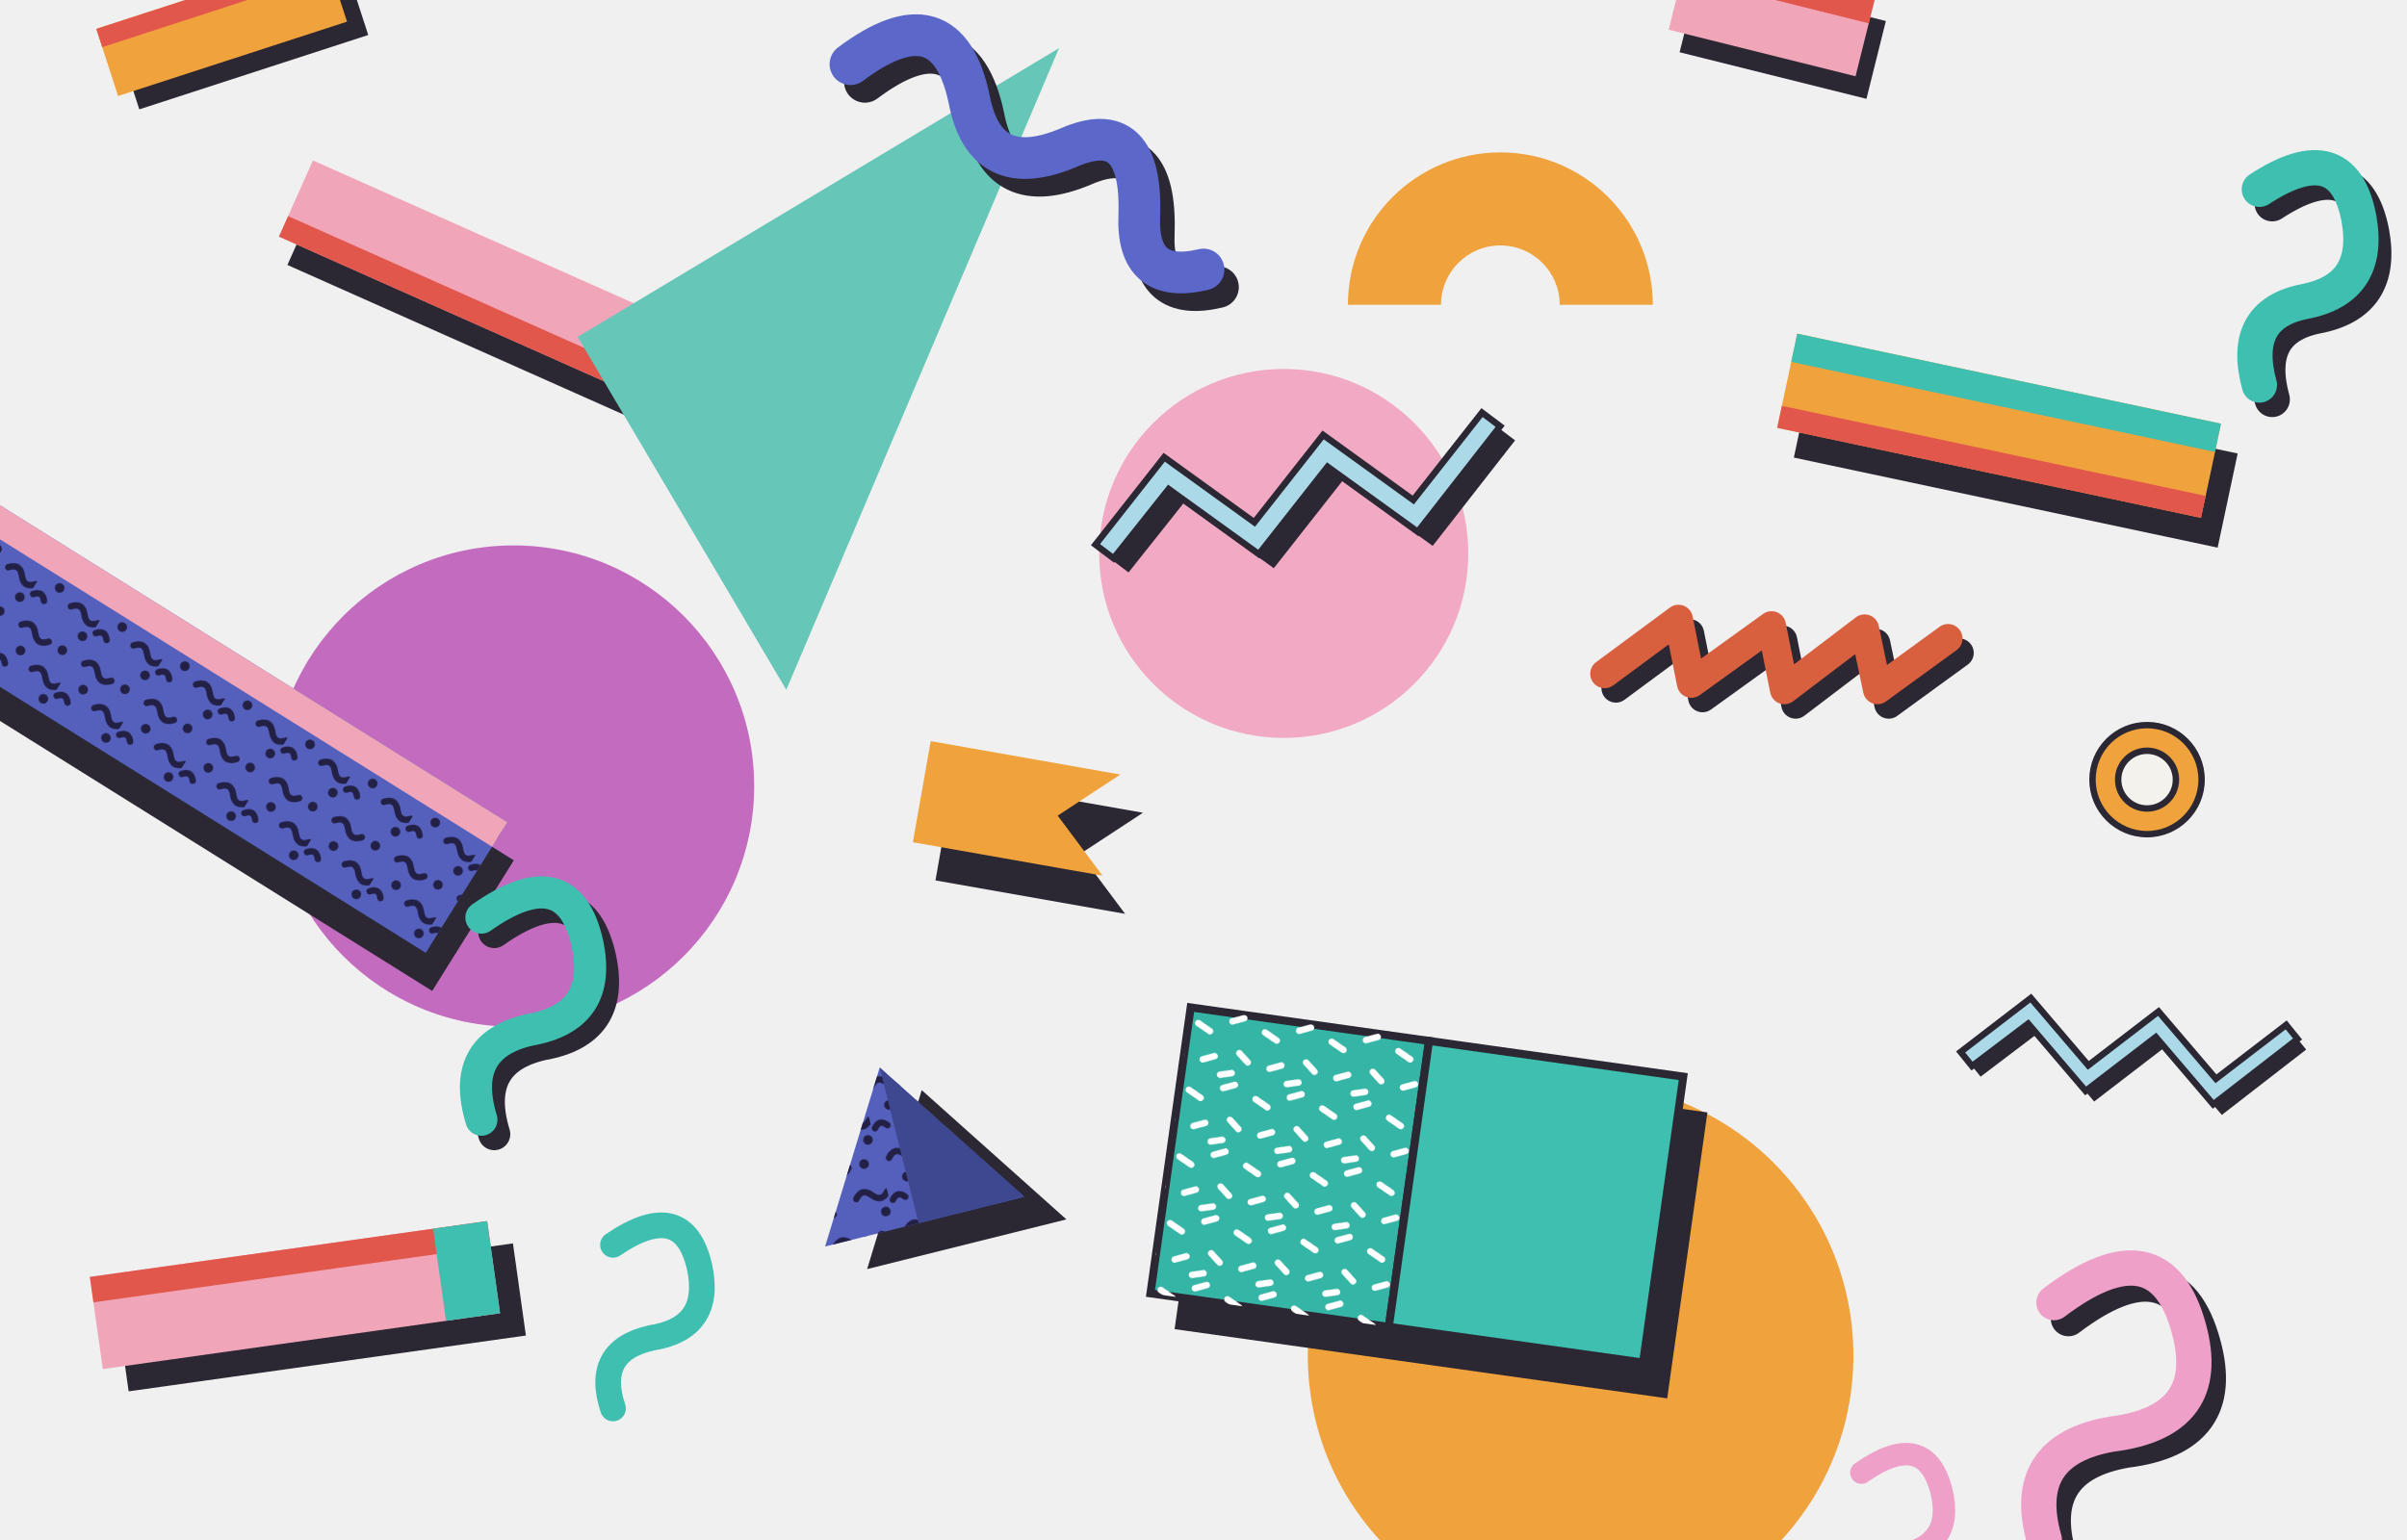
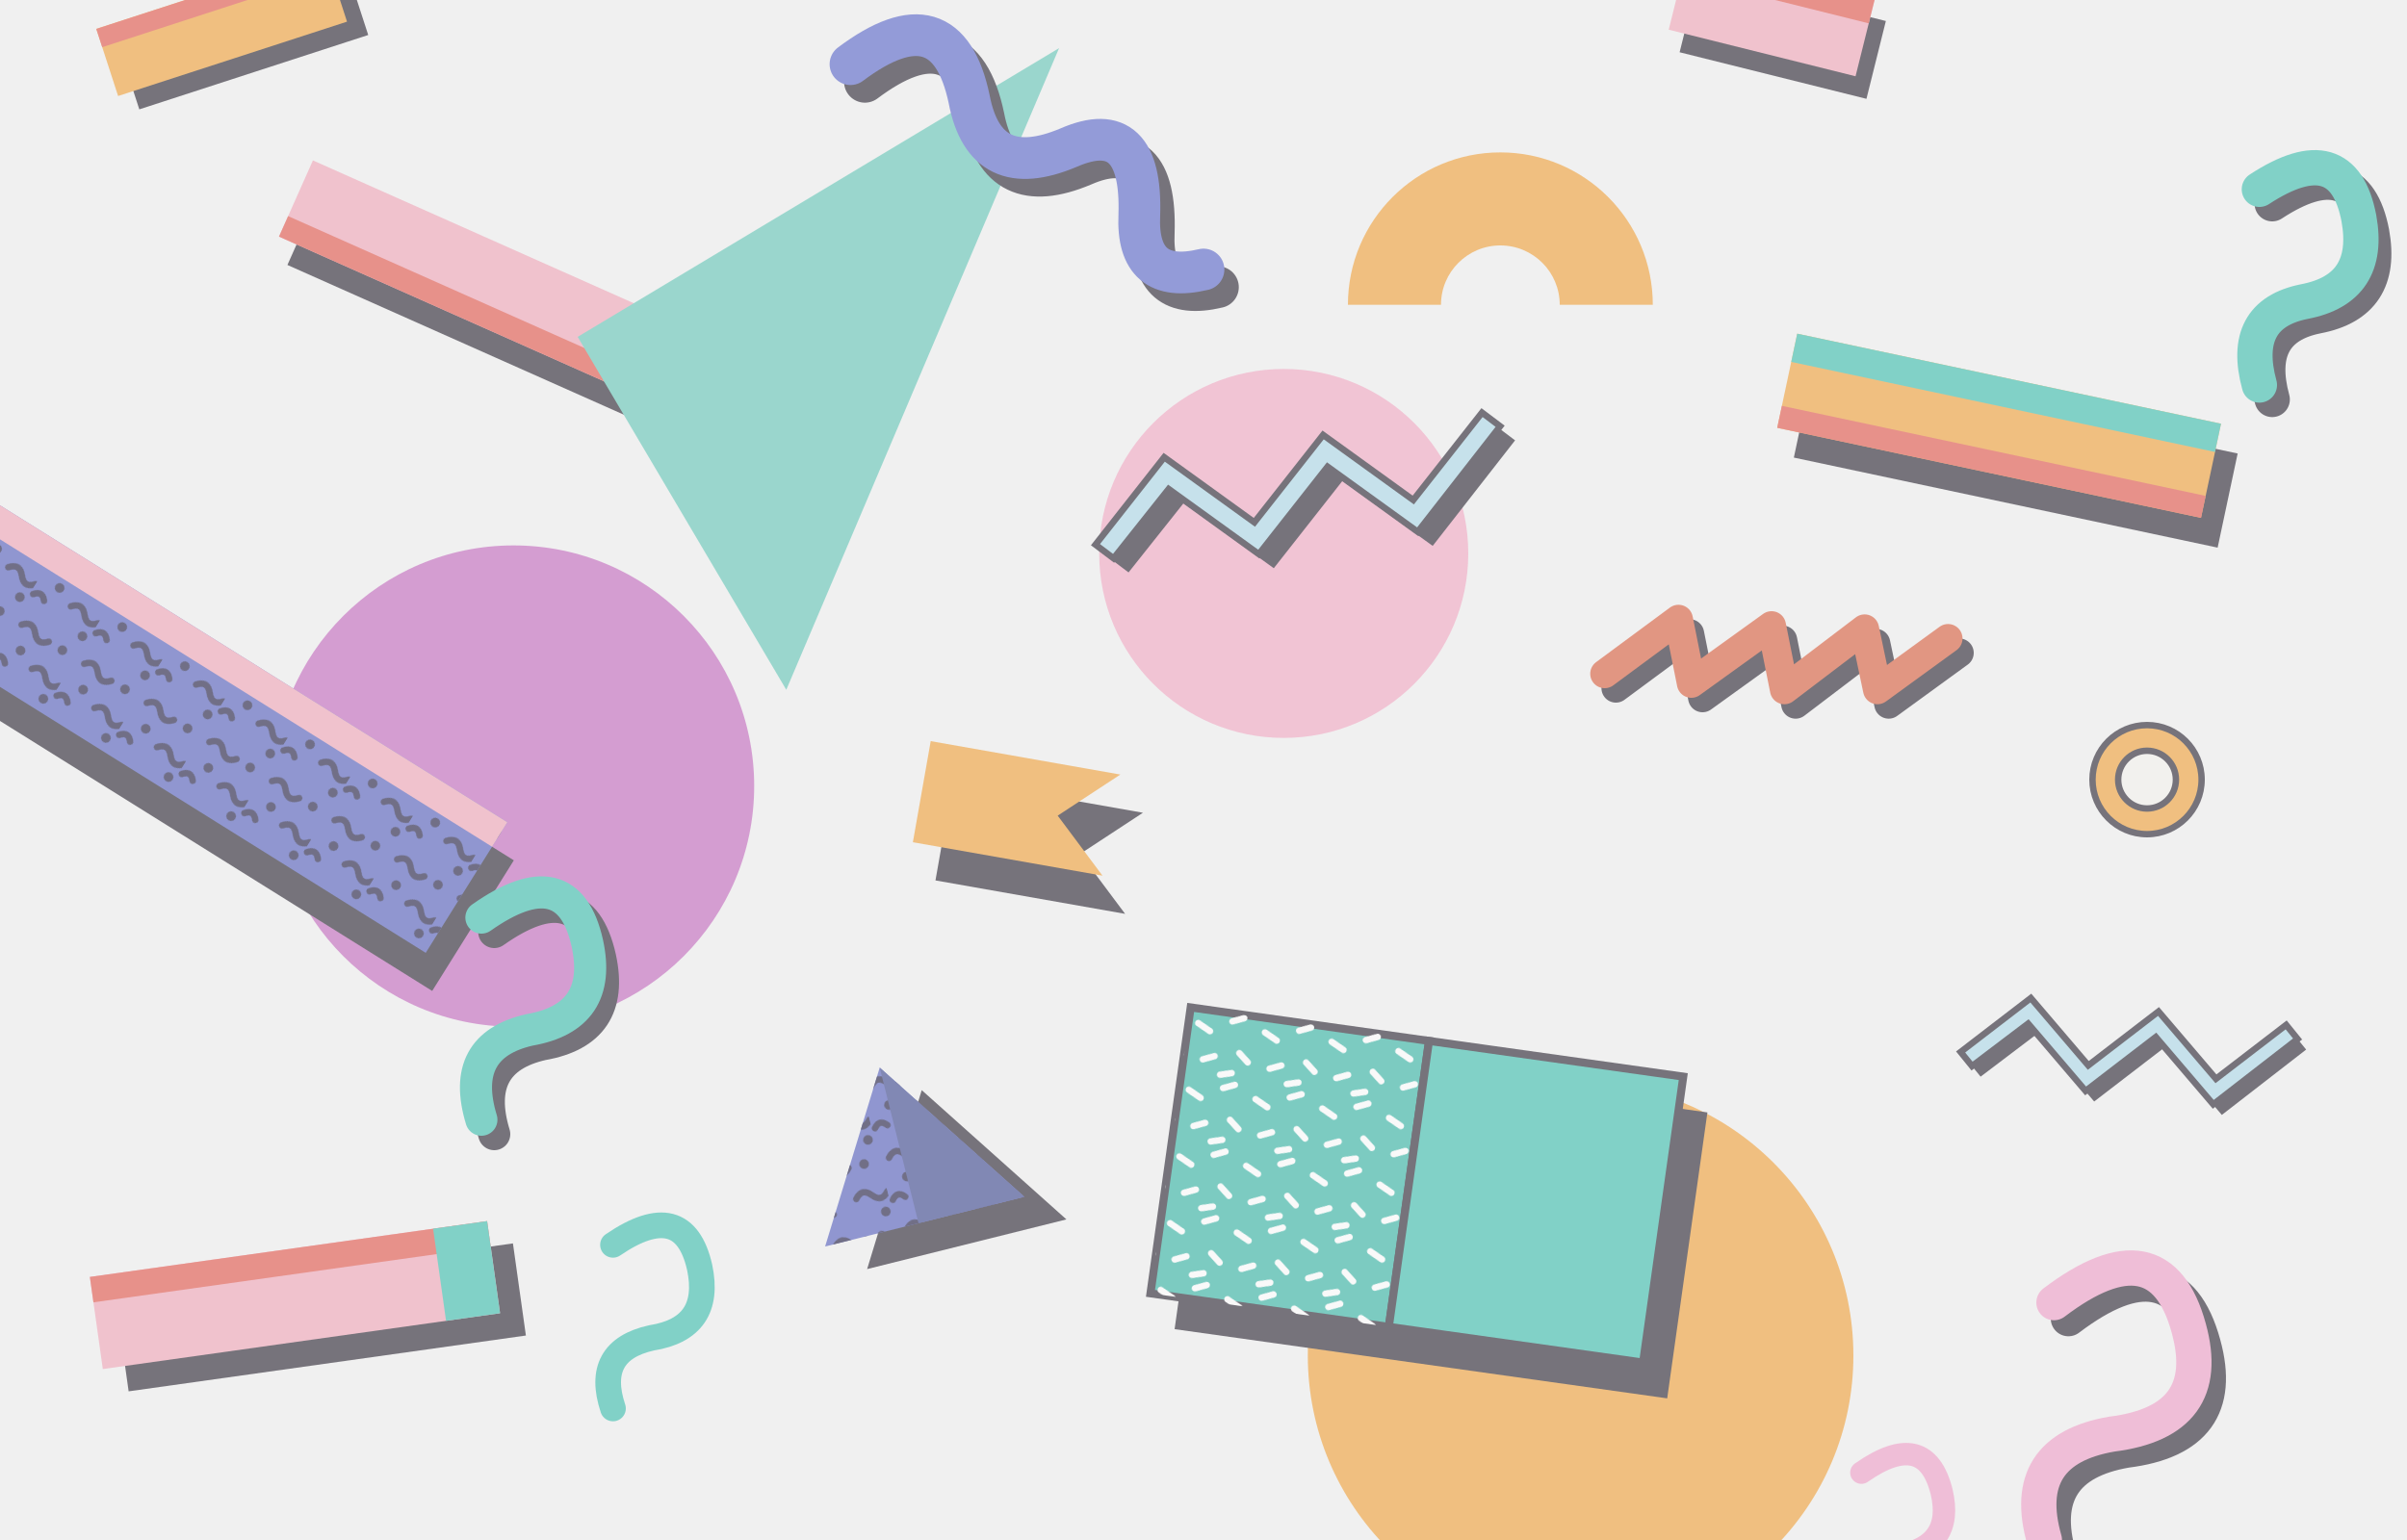
<svg xmlns="http://www.w3.org/2000/svg" width="1500" height="960" viewBox="0 0 1500 960">
  <defs>
    <pattern id="tz" width="46" height="46" patternUnits="userSpaceOnUse">
      <g fill="none" stroke="#232046" stroke-width="4" stroke-linecap="round">
        <path d="M6 10 q5 -6 10 0 t10 0" />
        <path d="M26 30 q5 -6 10 0 t10 0" />
        <path d="M2 36 q4 -5 8 0" />
      </g>
      <g fill="#232046">
        <circle cx="36" cy="10" r="3" />
        <circle cx="14" cy="24" r="3" />
        <circle cx="42" cy="42" r="3" />
      </g>
    </pattern>
    <pattern id="spr" width="42" height="42" patternUnits="userSpaceOnUse">
      <g stroke="#FFFFFF" stroke-width="4" stroke-linecap="round">
        <line x1="6" y1="9" x2="14" y2="13" />
        <line x1="27" y1="5" x2="34" y2="2" />
        <line x1="34" y1="24" x2="40" y2="29" />
        <line x1="12" y1="31" x2="19" y2="28" />
        <line x1="24" y1="39" x2="31" y2="37" />
      </g>
    </pattern>
  </defs>
-   <circle cx="320" cy="490" r="150" fill="#C36BBE" />
-   <circle cx="800" cy="345" r="115" fill="#F2A9C4" />
-   <circle cx="985" cy="845" r="170" fill="#F0A23C" />
-   <g transform="translate(60,18) rotate(-18)">
-     <rect x="10" y="12" width="150" height="44" fill="#2B2733" />
-     <rect x="0" y="0" width="150" height="44" fill="#F0A23C" />
-     <rect x="0" y="0" width="150" height="12" fill="#E2574C" />
+   <g opacity="0.62">
+     <circle cx="320" cy="490" r="150" fill="#C36BBE" />
+     <circle cx="800" cy="345" r="115" fill="#F2A9C4" />
+     <circle cx="985" cy="845" r="170" fill="#F0A23C" />
+     <g transform="translate(60,18) rotate(-18)">
+       <rect x="10" y="12" width="150" height="44" fill="#2B2733" />
+       <rect x="0" y="0" width="150" height="44" fill="#F0A23C" />
+       <rect x="0" y="0" width="150" height="12" fill="#E2574C" />
+     </g>
+     <g transform="translate(195,100) rotate(24)">
+       <rect x="12" y="14" width="230" height="52" fill="#2B2733" />
+       <rect x="0" y="0" width="230" height="52" fill="#F0A6B8" />
+       <rect x="0" y="38" width="230" height="14" fill="#E2574C" />
+     </g>
+     <polygon points="360,210 660,30 490,430" fill="#66C7B8" />
+     <path d="M530 40 q60 -45 74 22 q10 52 62 30 q46 -20 44 42 q-2 44 40 34" fill="none" stroke="#2B2733" stroke-width="26" stroke-linecap="round" transform="translate(9,11)" />
+     <path d="M530 40 q60 -45 74 22 q10 52 62 30 q46 -20 44 42 q-2 44 40 34" fill="none" stroke="#5B67C9" stroke-width="26" stroke-linecap="round" />
+     <path d="M840 190 A 95 95 0 0 1 1030 190 L 972 190 A 37 37 0 0 0 898 190 Z" fill="#F0A23C" />
+     <g transform="translate(1052,-30) rotate(14)">
+       <rect x="10" y="12" width="120" height="50" fill="#2B2733" />
+       <rect x="0" y="0" width="120" height="50" fill="#F0A6B8" />
+       <rect x="0" y="0" width="120" height="16" fill="#E2574C" />
+     </g>
+     <path d="M1408 118 q52 -34 62 18 q8 44 -34 52 q-40 8 -28 52" fill="none" stroke="#2B2733" stroke-width="22" stroke-linecap="round" transform="translate(8,9)" />
+     <path d="M1408 118 q52 -34 62 18 q8 44 -34 52 q-40 8 -28 52" fill="none" stroke="#3EBFAF" stroke-width="22" stroke-linecap="round" />
+     <g transform="translate(1120,208) rotate(12)">
+       <rect x="14" y="16" width="270" height="60" fill="#2B2733" />
+       <rect x="0" y="0" width="270" height="60" fill="#F0A23C" />
+       <rect x="0" y="0" width="270" height="18" fill="#3EBFAF" />
+       <rect x="0" y="46" width="270" height="14" fill="#E2574C" />
+     </g>
+     <g transform="translate(-40,290) rotate(32)">
+       <rect x="16" y="18" width="420" height="96" fill="#2B2733" />
+       <rect x="0" y="0" width="420" height="96" fill="#5560BD" />
+       <rect x="0" y="0" width="420" height="96" fill="url(#tz)" />
+       <rect x="0" y="0" width="420" height="18" fill="#F0A6B8" />
+     </g>
+     <g transform="translate(676,292) rotate(-8)">
+       <polygon points="8,58 58,10 108,58 158,10 208,58 258,10 268,20 208,78 158,30 108,78 58,30 18,68" fill="#2B2733" />
+       <polygon points="0,48 50,0 100,48 150,0 200,48 250,0 260,10 200,68 150,20 100,68 50,20 10,58" fill="#ACD9E8" stroke="#2B2733" stroke-width="4" />
+     </g>
+     <path d="M1000 420 l46 -34 8 40 50 -36 8 40 50 -38 8 38 44 -32" fill="none" stroke="#2B2733" stroke-width="18" stroke-linecap="round" stroke-linejoin="round" transform="translate(7,9)" />
+     <path d="M1000 420 l46 -34 8 40 50 -36 8 40 50 -38 8 38 44 -32" fill="none" stroke="#D9603F" stroke-width="18" stroke-linecap="round" stroke-linejoin="round" />
+     <circle cx="1338" cy="486" r="26" fill="#F4F2ED" />
+     <circle cx="1338" cy="486" r="26" fill="none" stroke="#F0A23C" stroke-width="14" />
+     <circle cx="1338" cy="486" r="34" fill="none" stroke="#2B2733" stroke-width="4" />
+     <circle cx="1338" cy="486" r="18" fill="none" stroke="#2B2733" stroke-width="4" />
+     <g transform="translate(580,462) rotate(10)">
+       <polygon points="10,12 130,12 96,44 130,76 10,76" fill="#2B2733" transform="translate(8,9)" />
+       <polygon points="0,0 120,0 86,32 120,64 0,64" fill="#F0A23C" />
+     </g>
+     <path d="M300 572 q54 -38 66 16 q10 46 -36 54 q-44 10 -30 56" fill="none" stroke="#2B2733" stroke-width="20" stroke-linecap="round" transform="translate(8,9)" />
+     <path d="M300 572 q54 -38 66 16 q10 46 -36 54 q-44 10 -30 56" fill="none" stroke="#3EBFAF" stroke-width="20" stroke-linecap="round" />
+     <g transform="translate(490,680) rotate(-14)">
+       <polygon points="72,10 140,110 12,110" fill="#2B2733" transform="translate(10,10)" />
+       <polygon points="60,0 128,100 0,100" fill="#5560BD" />
+       <polygon points="60,0 128,100 0,100" fill="url(#tz)" />
+       <polygon points="60,0 128,100 60,100" fill="#3E4890" />
+     </g>
+     <g transform="translate(742,628) rotate(8)">
+       <rect x="18" y="20" width="310" height="180" fill="#2B2733" />
+       <rect x="0" y="0" width="150" height="180" fill="#35B5A5" stroke="#2B2733" stroke-width="5" />
+       <rect x="0" y="0" width="150" height="180" fill="url(#spr)" />
+       <rect x="150" y="0" width="160" height="180" fill="#3EBFAF" stroke="#2B2733" stroke-width="5" />
+     </g>
+     <g transform="translate(56,796) rotate(-8)">
+       <rect x="14" y="16" width="250" height="58" fill="#2B2733" />
+       <rect x="0" y="0" width="250" height="58" fill="#F0A6B8" />
+       <rect x="0" y="0" width="250" height="16" fill="#E2574C" />
+       <rect x="216" y="0" width="34" height="58" fill="#3EBFAF" />
+     </g>
+     <path d="M382 776 q44 -30 54 14 q8 38 -30 44 q-36 8 -24 44" fill="none" stroke="#3EBFAF" stroke-width="16" stroke-linecap="round" />
+     <g transform="translate(1226,616) rotate(6)">
+       <polygon points="6,46 46,8 86,46 126,8 166,46 206,8 214,16 166,62 126,24 86,62 46,24 14,54" fill="#2B2733" />
+       <polygon points="0,40 40,2 80,40 120,2 160,40 200,2 208,10 160,56 120,18 80,56 40,18 8,48" fill="#ACD9E8" stroke="#2B2733" stroke-width="4" />
+     </g>
+     <path d="M1280 812 q66 -50 84 16 q16 58 -48 66 q-58 10 -42 66" fill="none" stroke="#2B2733" stroke-width="22" stroke-linecap="round" transform="translate(9,10)" />
+     <path d="M1280 812 q66 -50 84 16 q16 58 -48 66 q-58 10 -42 66" fill="none" stroke="#EFA0C8" stroke-width="22" stroke-linecap="round" />
+     <path d="M1160 918 q40 -28 50 12 q8 34 -28 40" fill="none" stroke="#EFA0C8" stroke-width="14" stroke-linecap="round" />
  </g>
-   <g transform="translate(195,100) rotate(24)">
-     <rect x="12" y="14" width="230" height="52" fill="#2B2733" />
-     <rect x="0" y="0" width="230" height="52" fill="#F0A6B8" />
-     <rect x="0" y="38" width="230" height="14" fill="#E2574C" />
-   </g>
-   <polygon points="360,210 660,30 490,430" fill="#66C7B8" />
-   <path d="M530 40 q60 -45 74 22 q10 52 62 30 q46 -20 44 42 q-2 44 40 34" fill="none" stroke="#2B2733" stroke-width="26" stroke-linecap="round" transform="translate(9,11)" />
-   <path d="M530 40 q60 -45 74 22 q10 52 62 30 q46 -20 44 42 q-2 44 40 34" fill="none" stroke="#5B67C9" stroke-width="26" stroke-linecap="round" />
-   <path d="M840 190 A 95 95 0 0 1 1030 190 L 972 190 A 37 37 0 0 0 898 190 Z" fill="#F0A23C" />
-   <g transform="translate(1052,-30) rotate(14)">
-     <rect x="10" y="12" width="120" height="50" fill="#2B2733" />
-     <rect x="0" y="0" width="120" height="50" fill="#F0A6B8" />
-     <rect x="0" y="0" width="120" height="16" fill="#E2574C" />
-   </g>
-   <path d="M1408 118 q52 -34 62 18 q8 44 -34 52 q-40 8 -28 52" fill="none" stroke="#2B2733" stroke-width="22" stroke-linecap="round" transform="translate(8,9)" />
-   <path d="M1408 118 q52 -34 62 18 q8 44 -34 52 q-40 8 -28 52" fill="none" stroke="#3EBFAF" stroke-width="22" stroke-linecap="round" />
-   <g transform="translate(1120,208) rotate(12)">
-     <rect x="14" y="16" width="270" height="60" fill="#2B2733" />
-     <rect x="0" y="0" width="270" height="60" fill="#F0A23C" />
-     <rect x="0" y="0" width="270" height="18" fill="#3EBFAF" />
-     <rect x="0" y="46" width="270" height="14" fill="#E2574C" />
-   </g>
-   <g transform="translate(-40,290) rotate(32)">
-     <rect x="16" y="18" width="420" height="96" fill="#2B2733" />
-     <rect x="0" y="0" width="420" height="96" fill="#5560BD" />
-     <rect x="0" y="0" width="420" height="96" fill="url(#tz)" />
-     <rect x="0" y="0" width="420" height="18" fill="#F0A6B8" />
-   </g>
-   <g transform="translate(676,292) rotate(-8)">
-     <polygon points="8,58 58,10 108,58 158,10 208,58 258,10 268,20 208,78 158,30 108,78 58,30 18,68" fill="#2B2733" />
-     <polygon points="0,48 50,0 100,48 150,0 200,48 250,0 260,10 200,68 150,20 100,68 50,20 10,58" fill="#ACD9E8" stroke="#2B2733" stroke-width="4" />
-   </g>
-   <path d="M1000 420 l46 -34 8 40 50 -36 8 40 50 -38 8 38 44 -32" fill="none" stroke="#2B2733" stroke-width="18" stroke-linecap="round" stroke-linejoin="round" transform="translate(7,9)" />
-   <path d="M1000 420 l46 -34 8 40 50 -36 8 40 50 -38 8 38 44 -32" fill="none" stroke="#D9603F" stroke-width="18" stroke-linecap="round" stroke-linejoin="round" />
-   <circle cx="1338" cy="486" r="26" fill="#F4F2ED" />
-   <circle cx="1338" cy="486" r="26" fill="none" stroke="#F0A23C" stroke-width="14" />
-   <circle cx="1338" cy="486" r="34" fill="none" stroke="#2B2733" stroke-width="4" />
-   <circle cx="1338" cy="486" r="18" fill="none" stroke="#2B2733" stroke-width="4" />
-   <g transform="translate(580,462) rotate(10)">
-     <polygon points="10,12 130,12 96,44 130,76 10,76" fill="#2B2733" transform="translate(8,9)" />
-     <polygon points="0,0 120,0 86,32 120,64 0,64" fill="#F0A23C" />
-   </g>
-   <path d="M300 572 q54 -38 66 16 q10 46 -36 54 q-44 10 -30 56" fill="none" stroke="#2B2733" stroke-width="20" stroke-linecap="round" transform="translate(8,9)" />
-   <path d="M300 572 q54 -38 66 16 q10 46 -36 54 q-44 10 -30 56" fill="none" stroke="#3EBFAF" stroke-width="20" stroke-linecap="round" />
-   <g transform="translate(490,680) rotate(-14)">
-     <polygon points="72,10 140,110 12,110" fill="#2B2733" transform="translate(10,10)" />
-     <polygon points="60,0 128,100 0,100" fill="#5560BD" />
-     <polygon points="60,0 128,100 0,100" fill="url(#tz)" />
-     <polygon points="60,0 128,100 60,100" fill="#3E4890" />
-   </g>
-   <g transform="translate(742,628) rotate(8)">
-     <rect x="18" y="20" width="310" height="180" fill="#2B2733" />
-     <rect x="0" y="0" width="150" height="180" fill="#35B5A5" stroke="#2B2733" stroke-width="5" />
-     <rect x="0" y="0" width="150" height="180" fill="url(#spr)" />
-     <rect x="150" y="0" width="160" height="180" fill="#3EBFAF" stroke="#2B2733" stroke-width="5" />
-   </g>
-   <g transform="translate(56,796) rotate(-8)">
-     <rect x="14" y="16" width="250" height="58" fill="#2B2733" />
-     <rect x="0" y="0" width="250" height="58" fill="#F0A6B8" />
-     <rect x="0" y="0" width="250" height="16" fill="#E2574C" />
-     <rect x="216" y="0" width="34" height="58" fill="#3EBFAF" />
-   </g>
-   <path d="M382 776 q44 -30 54 14 q8 38 -30 44 q-36 8 -24 44" fill="none" stroke="#3EBFAF" stroke-width="16" stroke-linecap="round" />
-   <g transform="translate(1226,616) rotate(6)">
-     <polygon points="6,46 46,8 86,46 126,8 166,46 206,8 214,16 166,62 126,24 86,62 46,24 14,54" fill="#2B2733" />
-     <polygon points="0,40 40,2 80,40 120,2 160,40 200,2 208,10 160,56 120,18 80,56 40,18 8,48" fill="#ACD9E8" stroke="#2B2733" stroke-width="4" />
-   </g>
-   <path d="M1280 812 q66 -50 84 16 q16 58 -48 66 q-58 10 -42 66" fill="none" stroke="#2B2733" stroke-width="22" stroke-linecap="round" transform="translate(9,10)" />
-   <path d="M1280 812 q66 -50 84 16 q16 58 -48 66 q-58 10 -42 66" fill="none" stroke="#EFA0C8" stroke-width="22" stroke-linecap="round" />
-   <path d="M1160 918 q40 -28 50 12 q8 34 -28 40" fill="none" stroke="#EFA0C8" stroke-width="14" stroke-linecap="round" />
</svg>
